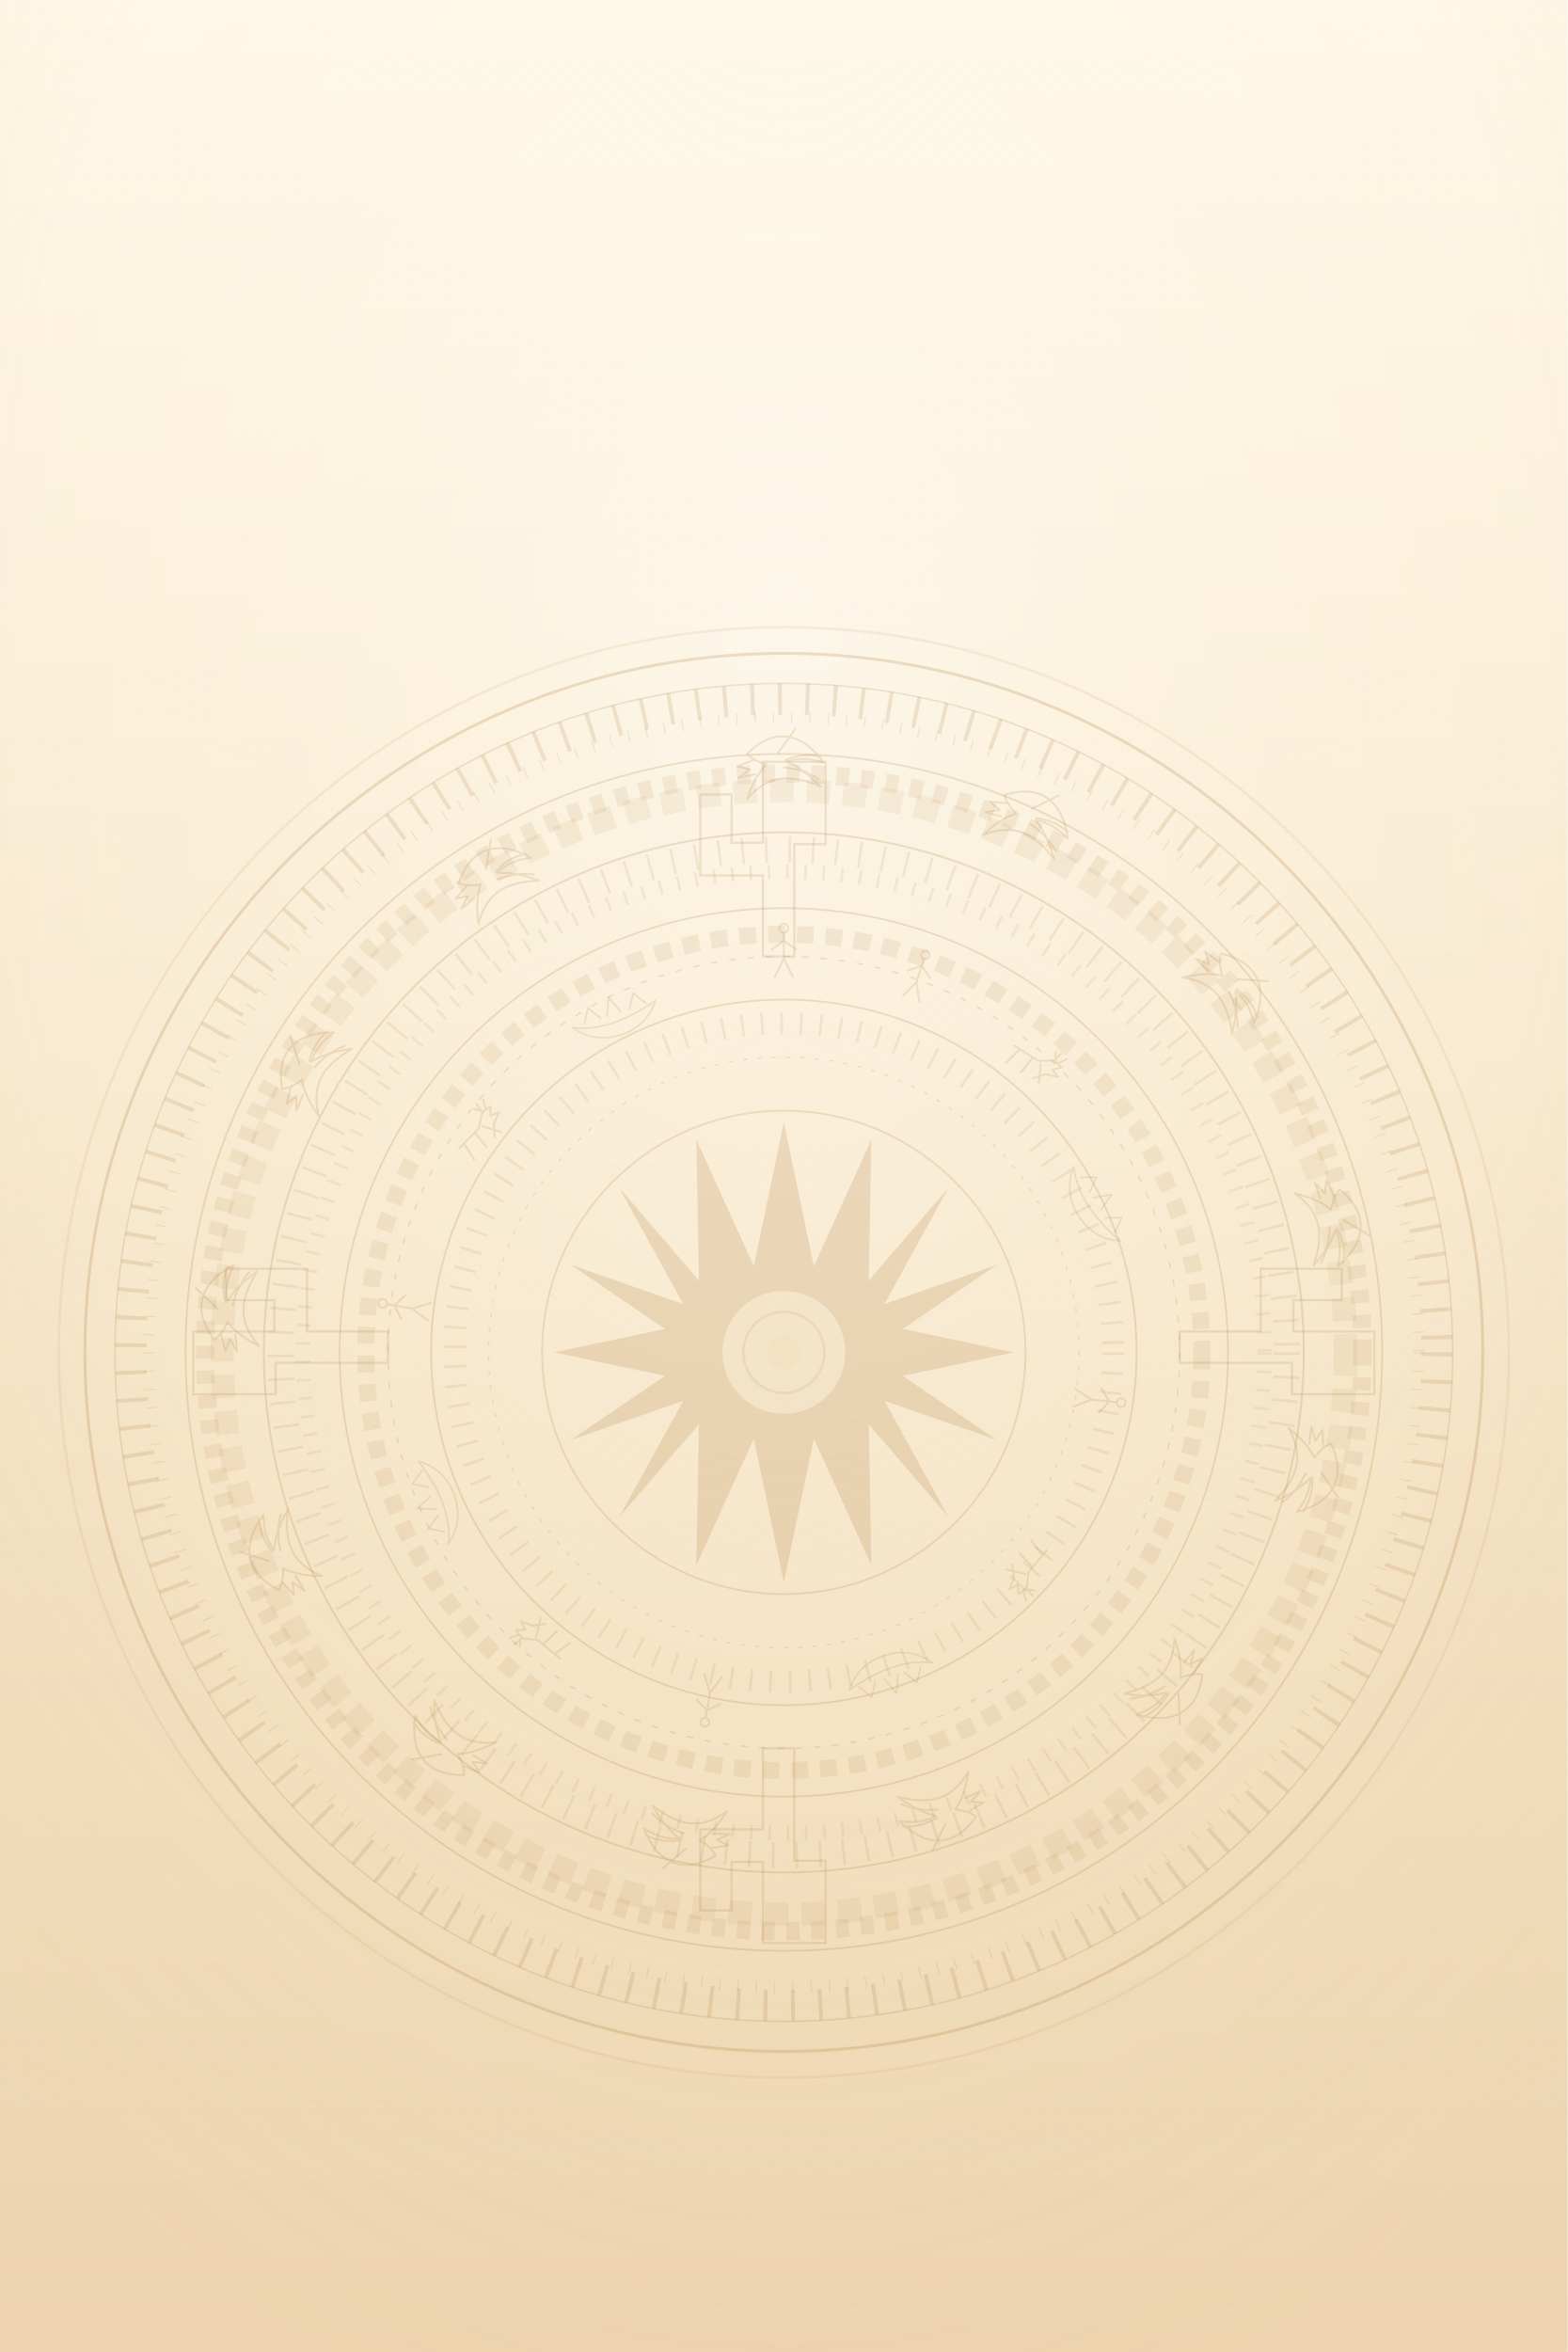
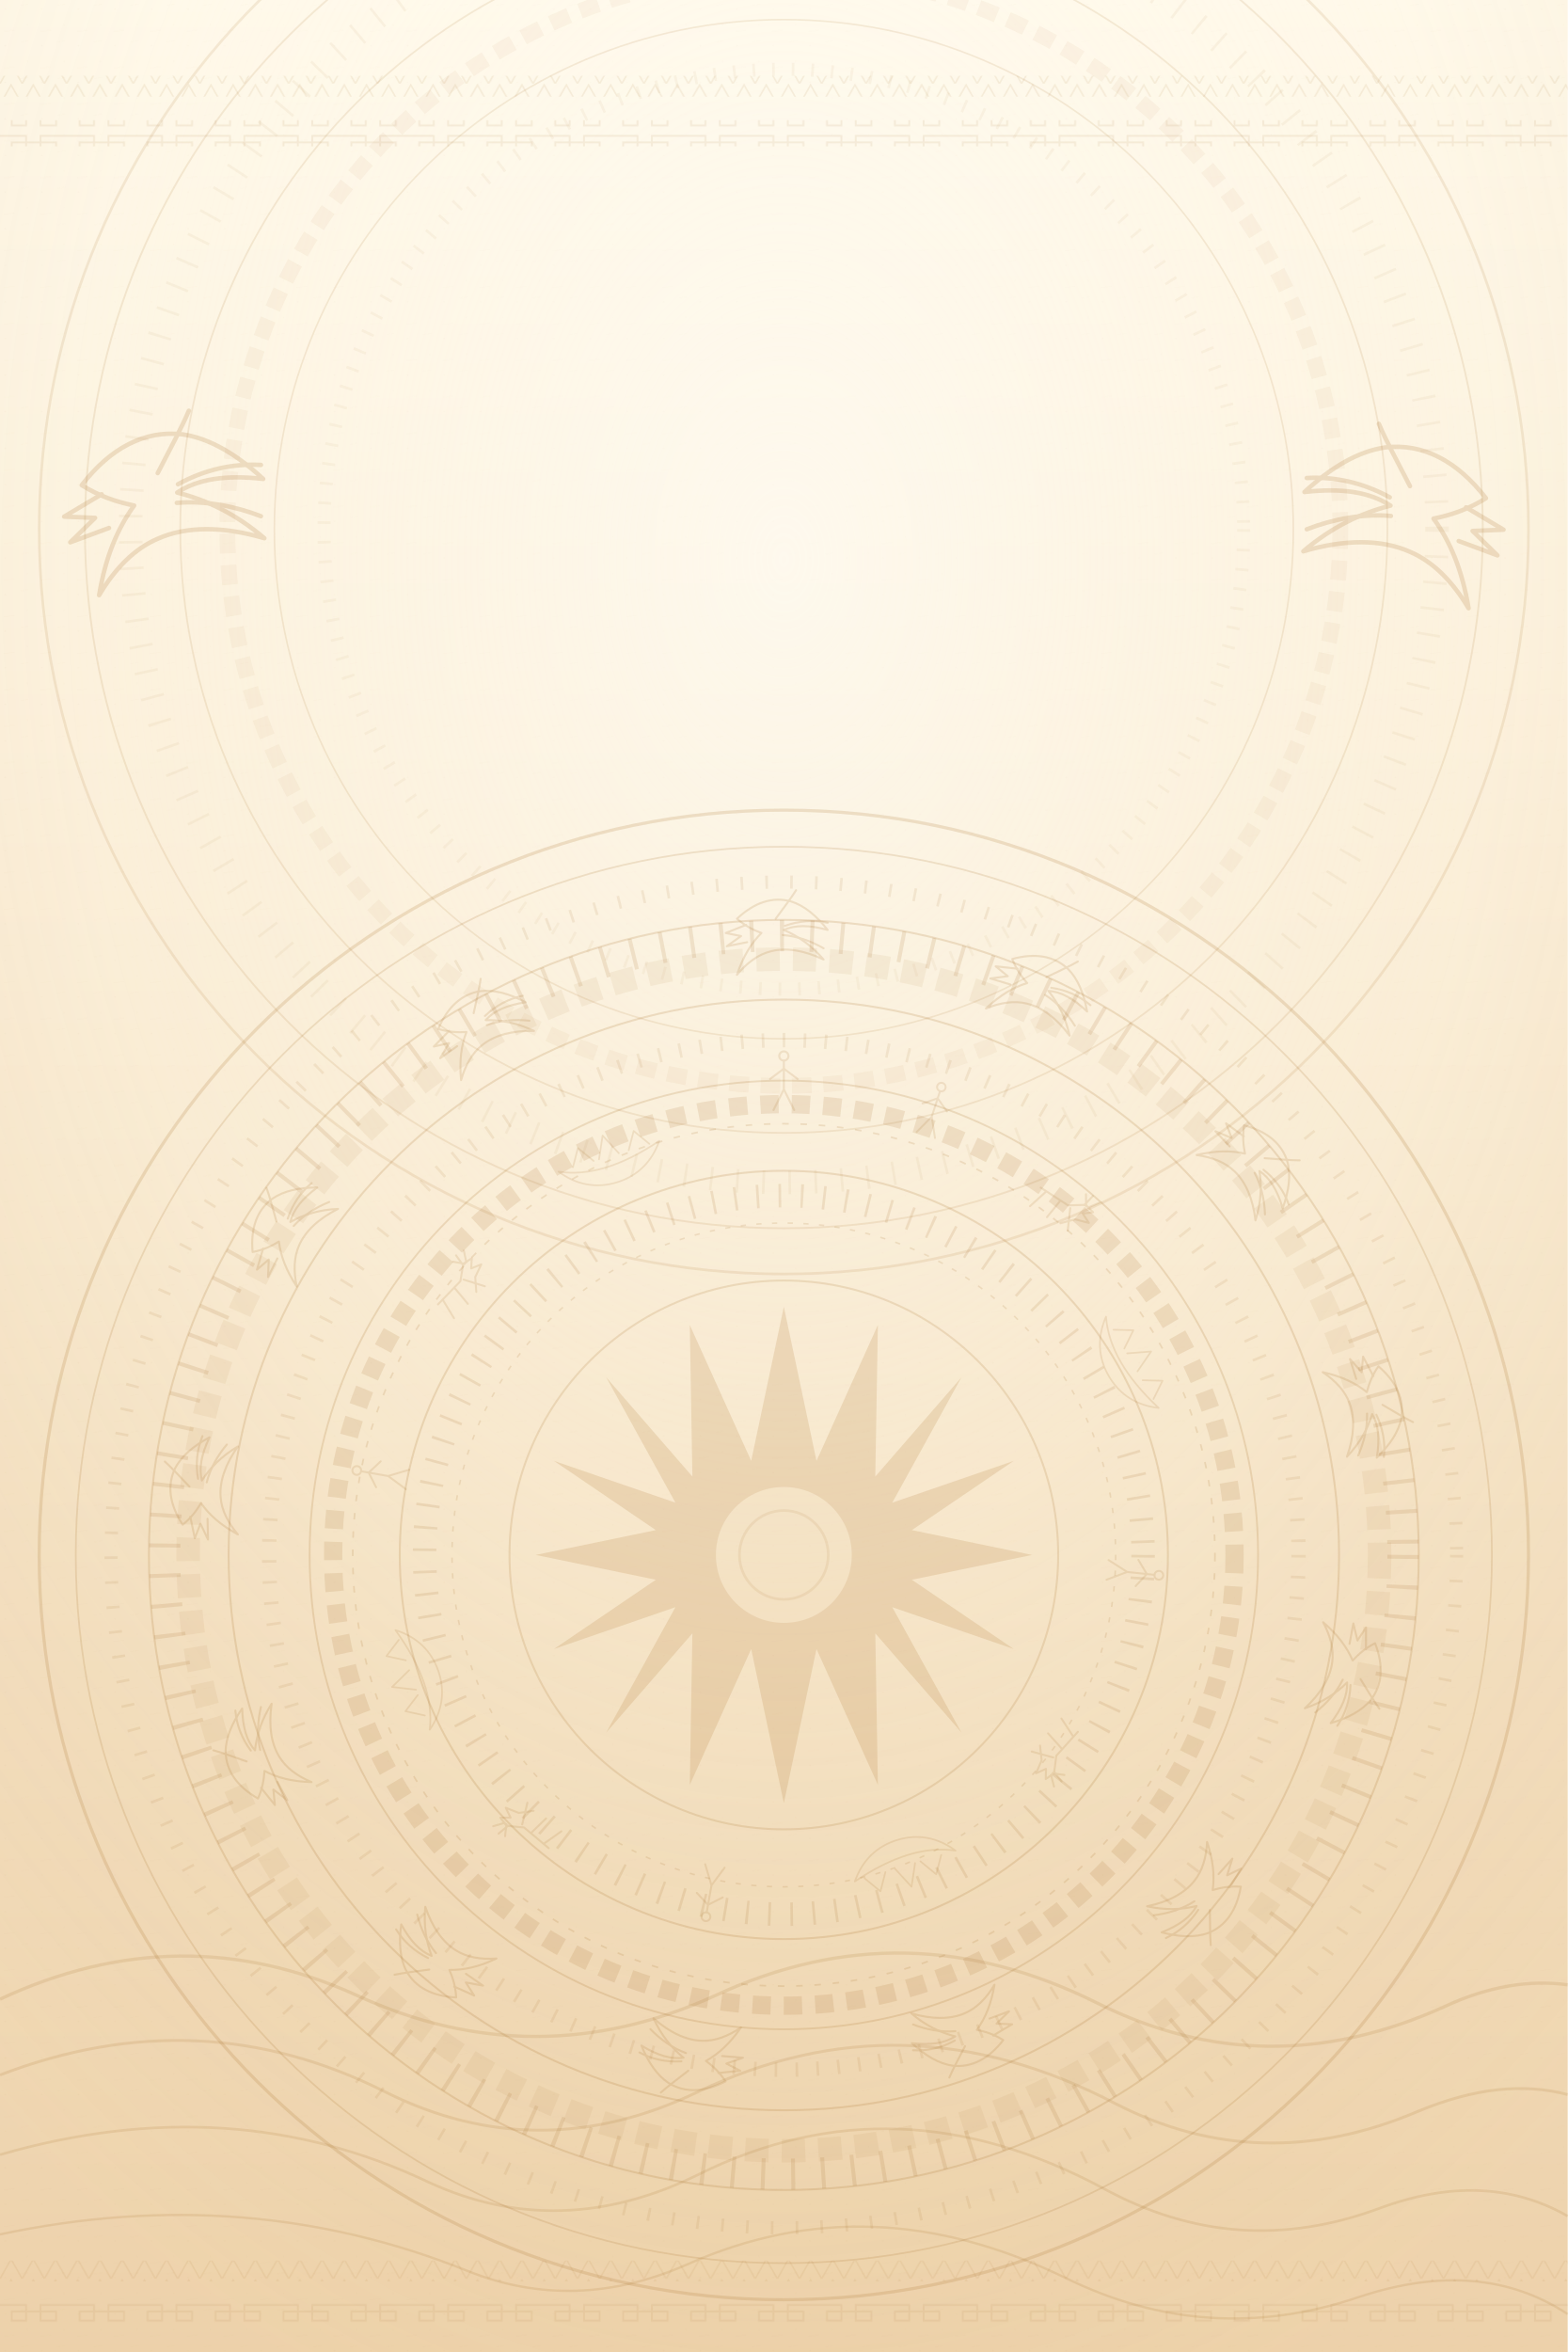
<svg xmlns="http://www.w3.org/2000/svg" viewBox="0 0 1200 1800" preserveAspectRatio="none">
  <defs>
    <linearGradient id="paper" x1="0" y1="0" x2="0" y2="1">
-       <stop stop-color="#fff8e8" />
-       <stop offset=".48" stop-color="#f7e8cd" />
-       <stop offset="1" stop-color="#efd7b2" />
+       <stop stop-color="#fff9ea" />
+       <stop offset=".5" stop-color="#f8e9cf" />
+       <stop offset="1" stop-color="#efd5ae" />
    </linearGradient>
-     <radialGradient id="paperGlow" cx="50%" cy="28%" r="78%">
-       <stop stop-color="#fffef9" stop-opacity=".50" />
-       <stop offset=".62" stop-color="#fff7e4" stop-opacity=".10" />
-       <stop offset="1" stop-color="#ad7532" stop-opacity=".035" />
+     <radialGradient id="glow" cx="50%" cy="24%" r="82%">
+       <stop stop-color="#fffef9" stop-opacity=".58" />
+       <stop offset=".55" stop-color="#fff8e8" stop-opacity=".14" />
+       <stop offset="1" stop-color="#b87a34" stop-opacity=".035" />
    </radialGradient>
-     <pattern id="grain" width="26" height="26" patternUnits="userSpaceOnUse">
-       <circle cx="4" cy="6" r=".55" fill="#97652a" opacity=".028" />
-       <circle cx="19" cy="18" r=".45" fill="#b17a38" opacity=".025" />
-       <path d="M2 22l7-.8M14 3l5-.7" stroke="#8f6028" stroke-width=".35" opacity=".024" />
+     <pattern id="grain" width="28" height="28" patternUnits="userSpaceOnUse">
+       <circle cx="4" cy="7" r=".55" fill="#98642a" opacity=".028" />
+       <circle cx="21" cy="19" r=".48" fill="#a86f2e" opacity=".025" />
+       <path d="M3 24l8-.8M16 4l6-.7" stroke="#8f6028" stroke-width=".35" opacity=".024" />
    </pattern>
-     <g id="lacBird" fill="none" stroke="#aa742d" stroke-width="2" stroke-linecap="round" stroke-linejoin="round">
-       <path d="M-38 4c15-15 30-21 46-17 12 3 23 12 33 26-15-5-28-5-38-1 12 5 24 14 35 26-18-8-34-11-48-7-10 3-20 10-28 20 5-15 11-27 20-36-7-2-14-5-20-11z" />
-       <path d="M-6 3c7-10 13-18 18-25M2 10c12-5 24-6 36-3M0 18c13 1 25 5 36 12M-31 10l-17 7 13 3-12 9 17-4" />
+     <pattern id="tri" width="34" height="16" patternUnits="userSpaceOnUse">
+       <path d="M0 16 8.5 1 17 16 25.5 1 34 16" fill="none" stroke="#a8732e" stroke-width="1.2" />
+     </pattern>
+     <pattern id="fret" width="52" height="20" patternUnits="userSpaceOnUse">
+       <path d="M0 4h20v12H9V9h34v7H31V4h21" fill="none" stroke="#9f6928" stroke-width="1.4" />
+     </pattern>
+     <g id="bird" fill="none" stroke="#a86f2c" stroke-linecap="round" stroke-linejoin="round">
+       <path d="M-46 4c17-16 35-22 53-17 13 4 25 14 36 28-18-5-32-5-43 0 14 6 27 15 39 29-19-9-37-12-52-8-12 3-23 11-33 23 6-18 14-31 24-41-8-3-16-7-24-14z" />
+       <path d="M-8 4c8-11 15-20 20-28M1 11c14-5 28-6 42-3M-1 20c14 1 28 6 40 13M-37 10l-20 8 15 3-14 10 20-4" />
    </g>
-     <g id="person" fill="none" stroke="#a56e2a" stroke-width="1.8" stroke-linecap="round">
-       <circle cx="0" cy="-17" r="4" />
-       <path d="M0-13v23M0-6l-11 8M0-6l11 8M0 10l-8 16M0 10l8 16" />
+     <g id="person" fill="none" stroke="#a56e2a" stroke-linecap="round">
+       <circle cy="-18" r="4" />
+       <path d="M0-14v25M0-7l-12 9M0-7l12 9M0 11l-9 18M0 11l9 18" />
    </g>
-     <g id="deer" fill="none" stroke="#a56e2a" stroke-width="1.8" stroke-linecap="round" stroke-linejoin="round">
-       <path d="M-23 5H3l12-8 9 2-6 6 8 3-11 4-8 9M-17 5l-4 17M-3 5l-2 17M6 6l8 16" />
-       <path d="M15-2l2-10m2 10 5-8m-7 8-5-8" />
+     <g id="deer" fill="none" stroke="#a56e2a" stroke-linecap="round" stroke-linejoin="round">
+       <path d="M-25 5H4l13-9 9 2-7 6 9 4-12 4-9 10M-19 5l-5 19M-4 5l-2 19M7 6l9 18" />
+       <path d="M16-3l2-11m2 11 6-9m-8 9-6-9" />
    </g>
-     <g id="boat" fill="none" stroke="#a56e2a" stroke-width="1.8" stroke-linecap="round" stroke-linejoin="round">
-       <path d="M-48 9c25 12 57 12 96 0-12 16-28 24-48 24S-36 25-48 9z" />
-       <path d="M-34 9l9-15 10 15M-8 9 0-10 8 9M18 9l9-15 10 15" />
+     <g id="boat" fill="none" stroke="#a56e2a" stroke-linecap="round" stroke-linejoin="round">
+       <path d="M-56 10c29 14 66 14 112 0-14 19-33 29-56 29S-42 29-56 10z" />
+       <path d="M-40 10l11-18 12 18M-11 10 0-13l11 23M22 10l11-18 12 18" />
    </g>
  </defs>
  <rect width="1200" height="1800" fill="url(#paper)" />
  <rect width="1200" height="1800" fill="url(#grain)" />
-   <rect width="1200" height="1800" fill="url(#paperGlow)" />
-   <g transform="translate(600 1035)" fill="none" stroke="#a46e29">
-     <circle r="535" stroke-width="2.2" opacity=".20" />
-     <circle r="512" stroke-width="1.2" opacity=".17" />
-     <circle r="486" stroke-width="9" stroke-dasharray="1 13" opacity=".12" />
-     <circle r="458" stroke-width="1.4" opacity=".18" />
-     <circle r="430" stroke-width="18" stroke-dasharray="18 10" opacity=".075" />
-     <circle r="398" stroke-width="1.5" opacity=".18" />
-     <circle r="368" stroke-width="11" stroke-dasharray="2 12" opacity=".10" />
-     <circle r="340" stroke-width="1.3" opacity=".19" />
-     <circle r="303" stroke-width="1.2" stroke-dasharray="5 9" opacity=".16" />
-     <circle r="270" stroke-width="1.4" opacity=".18" />
-     <circle r="226" stroke-width="1.1" stroke-dasharray="3 8" opacity=".15" />
-     <circle r="185" stroke-width="1.4" opacity=".17" />
+   <rect width="1200" height="1800" fill="url(#glow)" />
+   <g fill="none" stroke="#a8722d" opacity=".13">
+     <circle cx="600" cy="405" r="570" stroke-width="2" />
+     <circle cx="600" cy="405" r="535" stroke-width="1.4" />
+     <circle cx="600" cy="405" r="500" stroke-width="18" stroke-dasharray="2 18" opacity=".48" />
+     <circle cx="600" cy="405" r="462" stroke-width="1.3" />
+     <circle cx="600" cy="405" r="426" stroke-width="12" stroke-dasharray="15 9" opacity=".44" />
+     <circle cx="600" cy="405" r="390" stroke-width="1.2" />
+     <circle cx="600" cy="405" r="352" stroke-width="10" stroke-dasharray="2 13" opacity=".46" />
  </g>
-   <g transform="translate(600 1035)" fill="none" stroke="#a06a27" opacity=".15">
-     <circle r="500" stroke-width="24" stroke-dasharray="3 18" />
-     <circle r="443" stroke-width="14" stroke-dasharray="10 9" opacity=".62" />
-     <circle r="385" stroke-width="20" stroke-dasharray="2 16" opacity=".72" />
-     <circle r="320" stroke-width="13" stroke-dasharray="13 9" opacity=".62" />
-     <circle r="252" stroke-width="17" stroke-dasharray="2 13" opacity=".70" />
+   <g opacity=".10">
+     <rect y="58" width="1200" height="16" fill="url(#tri)" />
+     <rect y="92" width="1200" height="20" fill="url(#fret)" />
  </g>
-   <g opacity=".17">
-     <use href="#lacBird" transform="translate(600 574) scale(.74) rotate(0)" />
-     <use href="#lacBird" transform="translate(795 619) scale(.74) rotate(28)" />
-     <use href="#lacBird" transform="translate(952 752) scale(.74) rotate(58)" />
-     <use href="#lacBird" transform="translate(1031 938) scale(.74) rotate(85)" />
-     <use href="#lacBird" transform="translate(1012 1132) scale(.74) rotate(110)" />
-     <use href="#lacBird" transform="translate(900 1301) scale(.74) rotate(142)" />
-     <use href="#lacBird" transform="translate(720 1398) scale(.74) rotate(170)" />
-     <use href="#lacBird" transform="translate(520 1416) scale(.74) rotate(194)" />
-     <use href="#lacBird" transform="translate(333 1341) scale(.74) rotate(224)" />
-     <use href="#lacBird" transform="translate(202 1191) scale(.74) rotate(252)" />
-     <use href="#lacBird" transform="translate(165 997) scale(.74) rotate(278)" />
-     <use href="#lacBird" transform="translate(230 809) scale(.74) rotate(306)" />
-     <use href="#lacBird" transform="translate(375 661) scale(.74) rotate(334)" />
+   <g opacity=".19" stroke-width="2.2">
+     <use href="#bird" transform="translate(132 354) scale(1.55) rotate(-9)" />
+     <use href="#bird" transform="translate(1068 364) scale(-1.55 1.55) rotate(-9)" />
  </g>
-   <g opacity=".15">
-     <use href="#person" transform="translate(600 725) scale(.86)" />
-     <use href="#person" transform="translate(704 744) scale(.82) rotate(18)" />
-     <use href="#deer" transform="translate(795 807) scale(.84) rotate(32)" />
-     <use href="#boat" transform="translate(845 918) scale(.70) rotate(58)" />
-     <use href="#person" transform="translate(844 1072) scale(.84) rotate(96)" />
-     <use href="#deer" transform="translate(792 1204) scale(.84) rotate(130)" />
-     <use href="#boat" transform="translate(684 1289) scale(.70) rotate(162)" />
-     <use href="#person" transform="translate(542 1304) scale(.84) rotate(190)" />
-     <use href="#deer" transform="translate(411 1260) scale(.84) rotate(220)" />
-     <use href="#boat" transform="translate(326 1152) scale(.70) rotate(250)" />
-     <use href="#person" transform="translate(307 1000) scale(.84) rotate(280)" />
-     <use href="#deer" transform="translate(362 862) scale(.84) rotate(314)" />
-     <use href="#boat" transform="translate(468 770) scale(.70) rotate(342)" />
+   <g transform="translate(600 1190)" fill="none" stroke="#a46e29">
+     <circle r="570" stroke-width="2.4" opacity=".18" />
+     <circle r="542" stroke-width="1.3" opacity=".17" />
+     <circle r="515" stroke-width="10" stroke-dasharray="2 17" opacity=".11" />
+     <circle r="486" stroke-width="1.5" opacity=".18" />
+     <circle r="456" stroke-width="18" stroke-dasharray="18 10" opacity=".075" />
+     <circle r="425" stroke-width="1.5" opacity=".18" />
+     <circle r="394" stroke-width="11" stroke-dasharray="2 14" opacity=".11" />
+     <circle r="363" stroke-width="1.4" opacity=".18" />
+     <circle r="330" stroke-width="1.3" stroke-dasharray="5 9" opacity=".16" />
+     <circle r="294" stroke-width="1.5" opacity=".18" />
+     <circle r="254" stroke-width="1.2" stroke-dasharray="4 8" opacity=".15" />
+     <circle r="210" stroke-width="1.5" opacity=".17" />
  </g>
-   <g transform="translate(600 1035)" fill="#a9712b" opacity=".18">
-     <path d="M0-176 23-66 67-163 65-55 126-126 77-37 163-67 91-18 176 0 91 18 163 67 77 37 126 126 65 55 67 163 23 66 0 176-23 66-67 163-65 55-126 126-77 37-163 67-91 18-176 0-91-18-163-67-77-37-126-126-65-55-67-163-23-66z" />
-     <circle r="47" fill="#f6e5c3" opacity=".76" />
-     <circle r="31" fill="none" stroke="#a9712b" stroke-width="2" opacity=".76" />
-     <circle r="13" fill="#a9712b" opacity=".20" />
+   <g opacity=".17" stroke-width="2">
+     <use href="#bird" transform="translate(600 700) scale(.78)" />
+     <use href="#bird" transform="translate(808 748) scale(.78) rotate(28)" />
+     <use href="#bird" transform="translate(974 890) scale(.78) rotate(58)" />
+     <use href="#bird" transform="translate(1062 1081) scale(.78) rotate(84)" />
+     <use href="#bird" transform="translate(1042 1292) scale(.78) rotate(112)" />
+     <use href="#bird" transform="translate(923 1468) scale(.78) rotate(143)" />
+     <use href="#bird" transform="translate(733 1570) scale(.78) rotate(171)" />
+     <use href="#bird" transform="translate(520 1586) scale(.78) rotate(196)" />
+     <use href="#bird" transform="translate(322 1505) scale(.78) rotate(226)" />
+     <use href="#bird" transform="translate(184 1343) scale(.78) rotate(253)" />
+     <use href="#bird" transform="translate(143 1131) scale(.78) rotate(280)" />
+     <use href="#bird" transform="translate(213 928) scale(.78) rotate(308)" />
+     <use href="#bird" transform="translate(367 770) scale(.78) rotate(336)" />
  </g>
-   <g transform="translate(600 1035)" fill="none" stroke="#9e6725" stroke-width="1.7" opacity=".15">
-     <path d="M-452-16h62v-24h-37v-24h62v48h62v24h-86v24h-63z" />
-     <path d="M452-16h-62v-24h37v-24h-62v48h-62v24h86v24h63z" />
-     <path d="M-16-452v62h-24v-37h-24v62h48v62h24v-86h24v-63z" />
-     <path d="M-16 452v-62h-24v37h-24v-62h48v-62h24v86h24v63z" />
+   <g opacity=".145" stroke-width="1.8">
+     <use href="#person" transform="translate(600 824) scale(.88)" />
+     <use href="#person" transform="translate(716 846) scale(.82) rotate(18)" />
+     <use href="#deer" transform="translate(817 917) scale(.86) rotate(33)" />
+     <use href="#boat" transform="translate(873 1039) scale(.72) rotate(60)" />
+     <use href="#person" transform="translate(872 1204) scale(.84) rotate(96)" />
+     <use href="#deer" transform="translate(814 1344) scale(.85) rotate(132)" />
+     <use href="#boat" transform="translate(695 1435) scale(.72) rotate(163)" />
+     <use href="#person" transform="translate(543 1452) scale(.84) rotate(190)" />
+     <use href="#deer" transform="translate(401 1404) scale(.85) rotate(220)" />
+     <use href="#boat" transform="translate(309 1288) scale(.72) rotate(251)" />
+     <use href="#person" transform="translate(288 1128) scale(.84) rotate(280)" />
+     <use href="#deer" transform="translate(347 980) scale(.85) rotate(314)" />
+     <use href="#boat" transform="translate(464 878) scale(.72) rotate(343)" />
  </g>
-   <ellipse cx="600" cy="1035" rx="555" ry="555" fill="none" stroke="#b57b32" stroke-width="2" opacity=".10" />
+   <g transform="translate(600 1190)" fill="#aa722c" opacity=".17">
+     <path d="M0-190 25-72 72-176 70-60 136-136 83-40 176-72 98-19 190 0 98 19 176 72 83 40 136 136 70 60 72 176 25 72 0 190-25 72-72 176-70 60-136 136-83 40-176 72-98 19-190 0-98-19-176-72-83-40-136-136-70-60-72-176-25-72z" />
+     <circle r="52" fill="#f7e7c8" opacity=".78" />
+     <circle r="34" fill="none" stroke="#aa722c" stroke-width="2" opacity=".78" />
+   </g>
+   <g fill="none" stroke="#9f6827" opacity=".14">
+     <circle cx="600" cy="1190" r="474" stroke-width="24" stroke-dasharray="3 20" />
+     <circle cx="600" cy="1190" r="345" stroke-width="14" stroke-dasharray="14 10" />
+     <circle cx="600" cy="1190" r="275" stroke-width="18" stroke-dasharray="2 15" />
+   </g>
+   <g fill="none" stroke="#a8732e" opacity=".16">
+     <path stroke-width="2.5" d="M0 1530c92-43 183-44 273-3 91 42 183 42 275 0 97-45 194-43 292 6 86 43 174 44 265 3 34-16 66-21 95-17" />
+     <path stroke-width="2.2" d="M0 1588c102-39 200-35 295 13 78 39 158 39 239 0 105-50 211-48 320 9 74 38 151 40 231 6 43-18 81-22 115-13" />
+     <path stroke-width="2" d="M0 1649c118-34 227-27 328 21 67 31 136 29 207-6 101-50 204-46 310 11 68 37 138 42 211 15 54-20 102-18 144 6" />
+     <path stroke-width="1.8" d="M0 1710c127-27 246-17 358 28 55 22 111 20 168-5 94-42 190-38 289 10 73 36 148 41 225 15 63-21 116-16 160 13" />
+   </g>
+   <g opacity=".09">
+     <rect y="1730" width="1200" height="16" fill="url(#tri)" />
+     <rect y="1760" width="1200" height="20" fill="url(#fret)" />
+   </g>
</svg>
